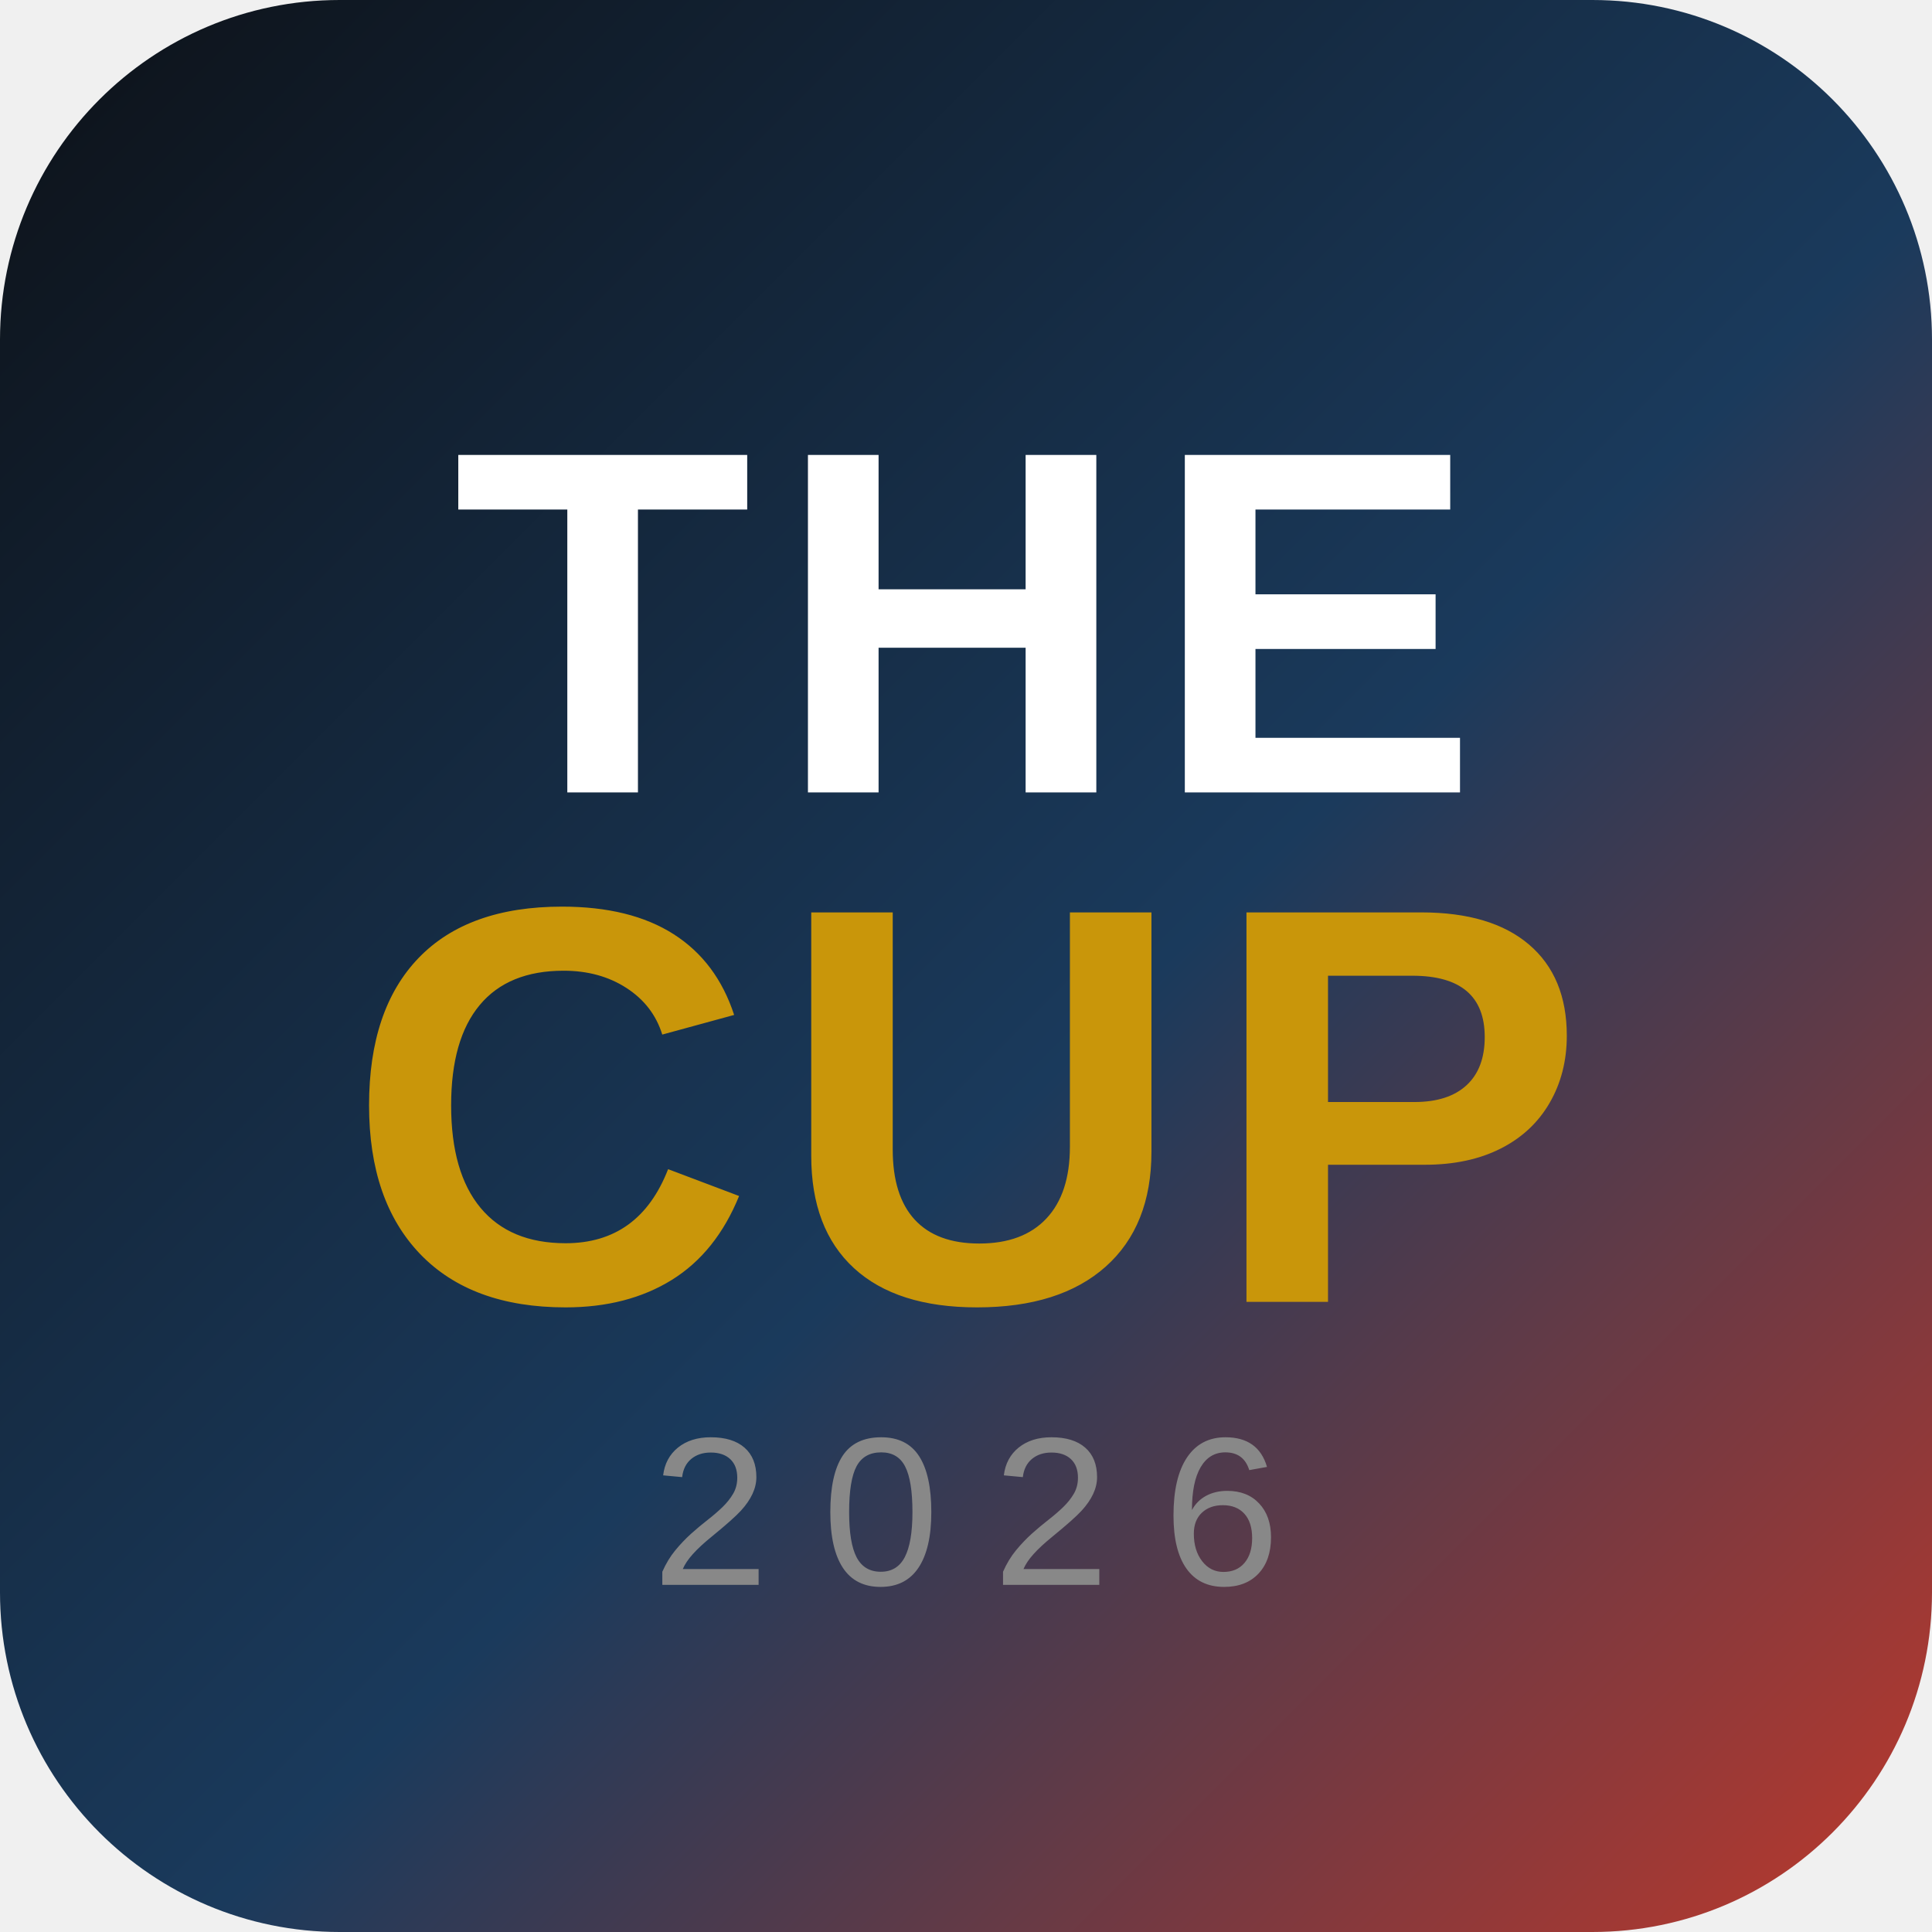
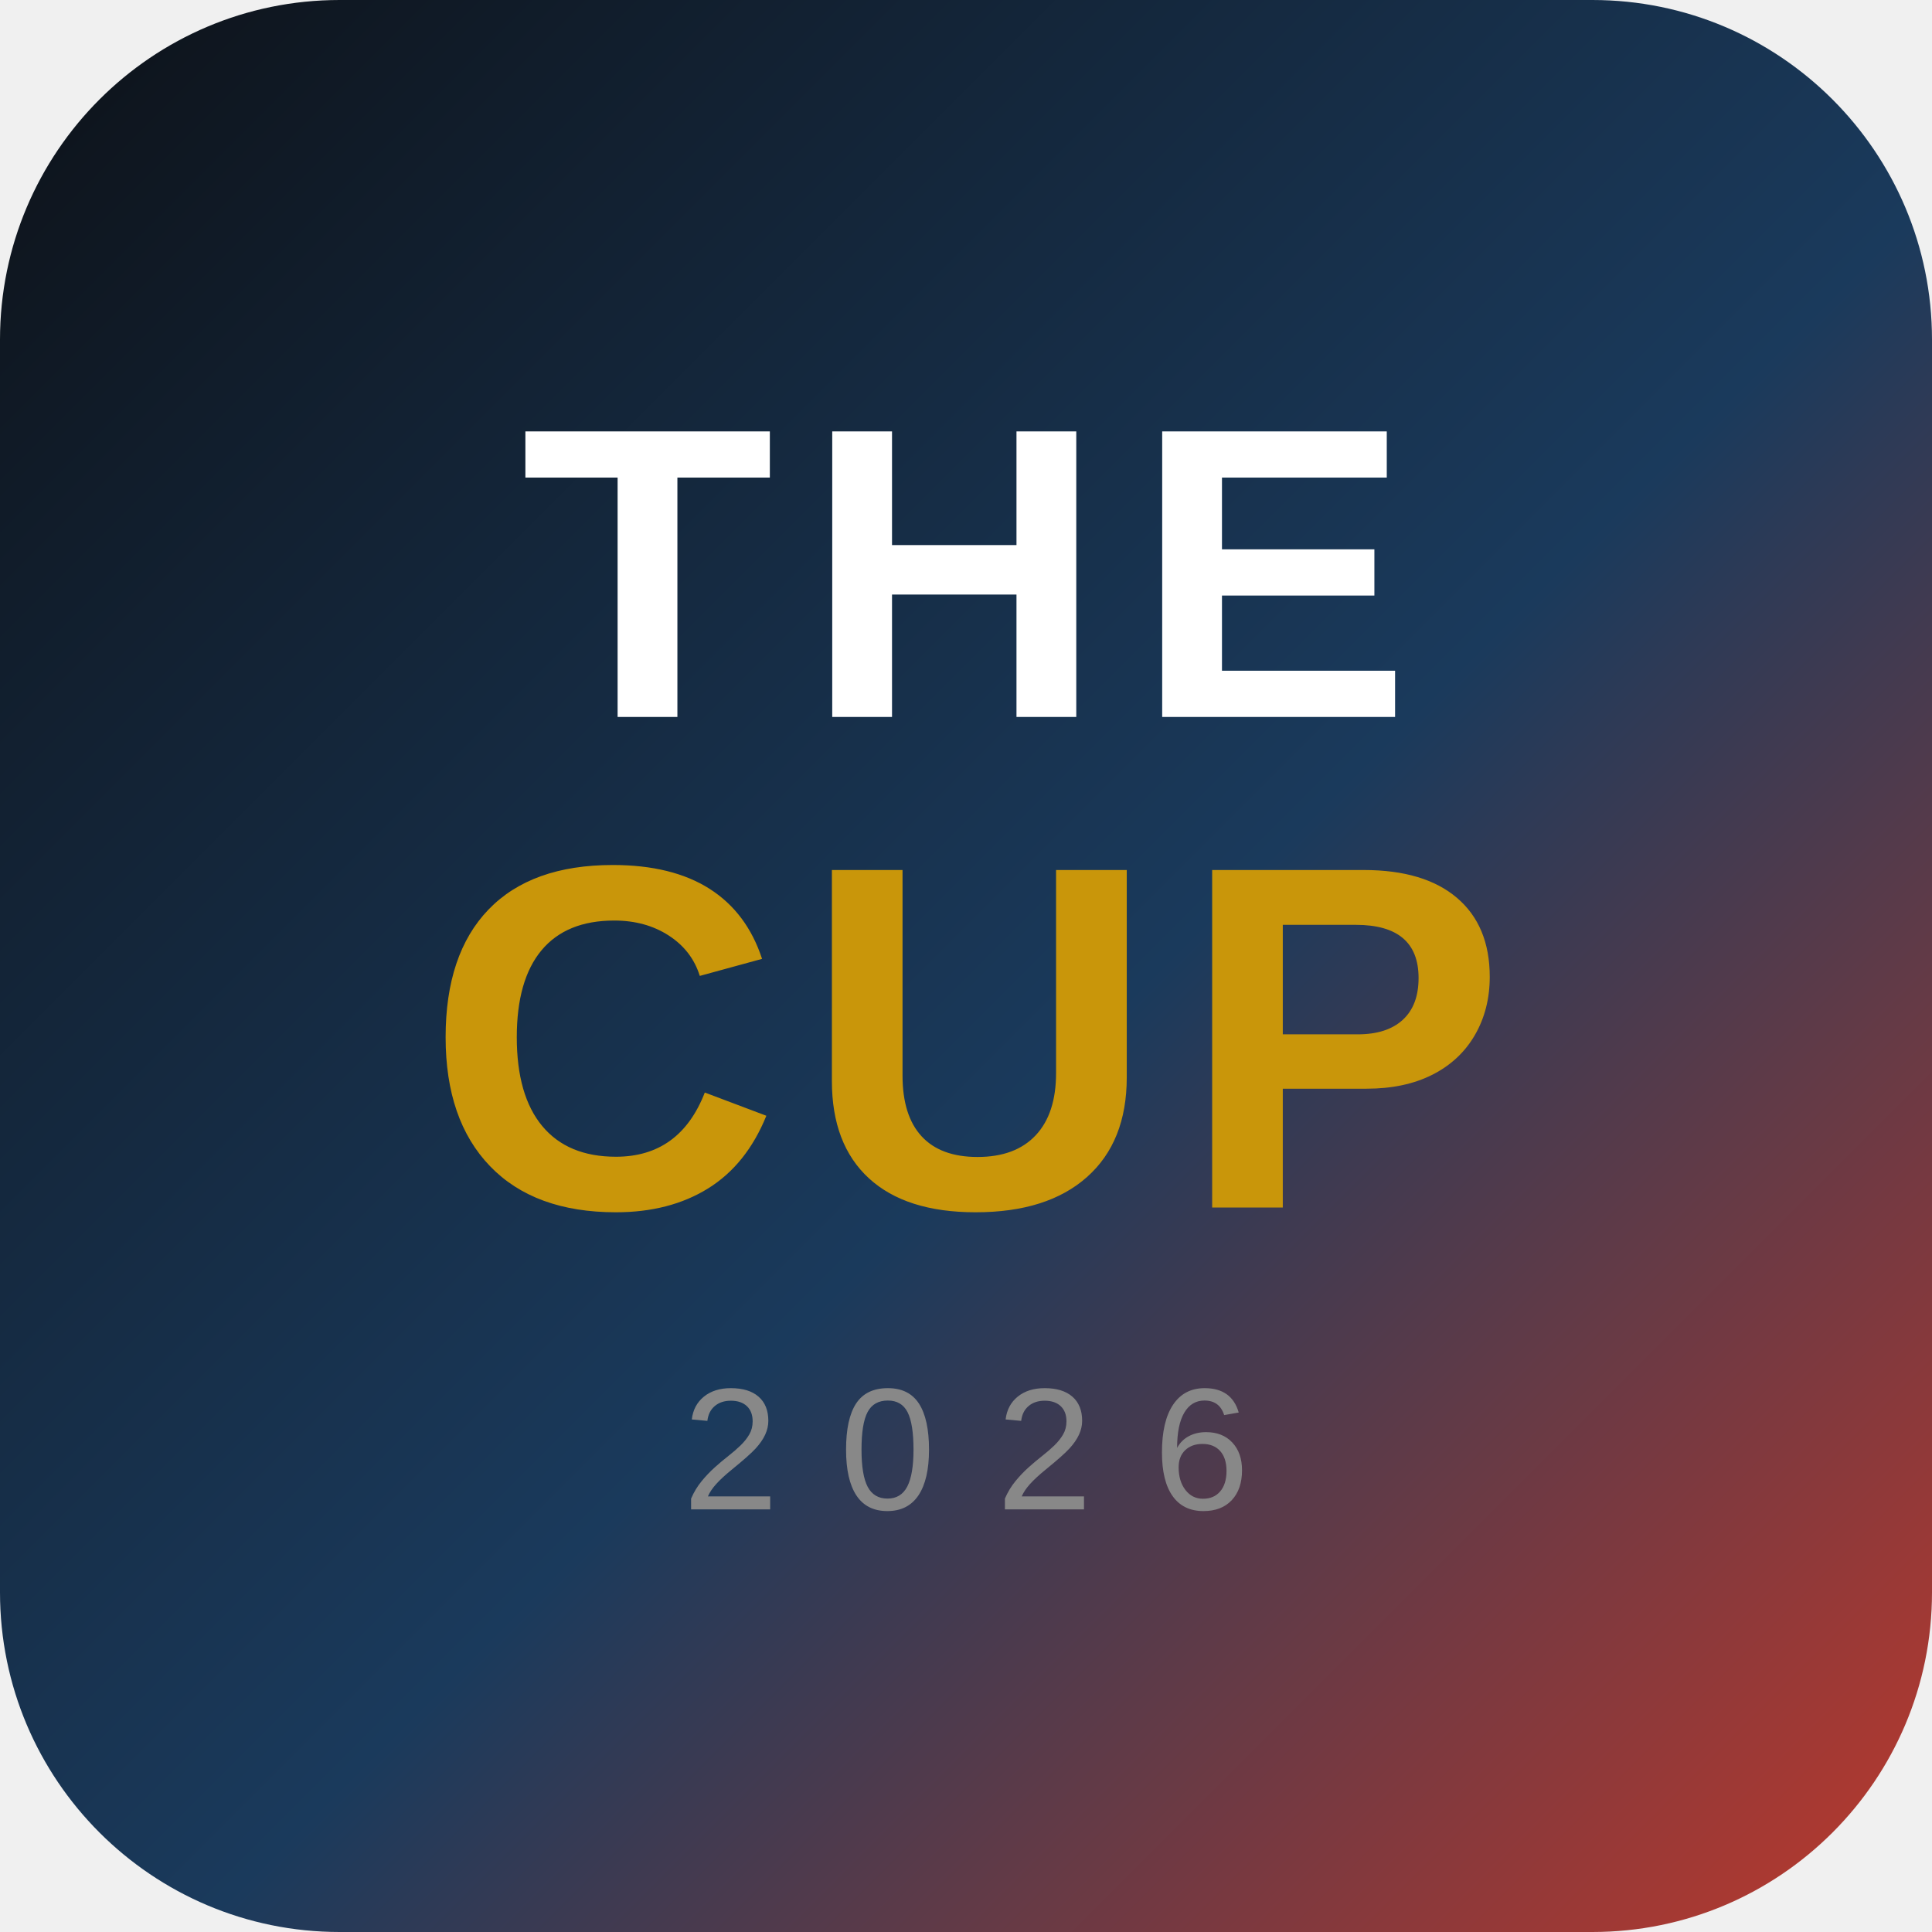
<svg xmlns="http://www.w3.org/2000/svg" viewBox="0 0 512 512">
  <defs>
    <linearGradient id="bg" x1="0%" y1="0%" x2="100%" y2="100%">
      <stop offset="0%" stop-color="#0D1117" />
      <stop offset="55%" stop-color="#1A3A5C" />
      <stop offset="100%" stop-color="#C0392B" />
    </linearGradient>
  </defs>
  <rect width="512" height="512" rx="90" fill="url(#bg)" />
-   <text x="256" y="210" font-family="Arial Black,Arial" font-weight="900" font-size="130" fill="#ffffff" text-anchor="middle" letter-spacing="6">THE</text>
-   <text x="256" y="345" font-family="Arial Black,Arial" font-weight="900" font-size="150" fill="#C9960A" text-anchor="middle" letter-spacing="6">CUP</text>
-   <text x="256" y="420" font-family="Arial,sans-serif" font-size="56" fill="#888888" text-anchor="middle" letter-spacing="14">2026</text>
+   <text x="256" y="190" font-family="Arial Black,Arial" font-weight="900" font-size="110" fill="#ffffff" text-anchor="middle" letter-spacing="8">THE</text>
+   <text x="256" y="320" font-family="Arial Black,Arial" font-weight="900" font-size="130" fill="#C9960A" text-anchor="middle" letter-spacing="6">CUP</text>
+   <text x="256" y="400" font-family="Arial,sans-serif" font-weight="400" font-size="46" fill="#888888" text-anchor="middle" letter-spacing="16">2026</text>
</svg>
